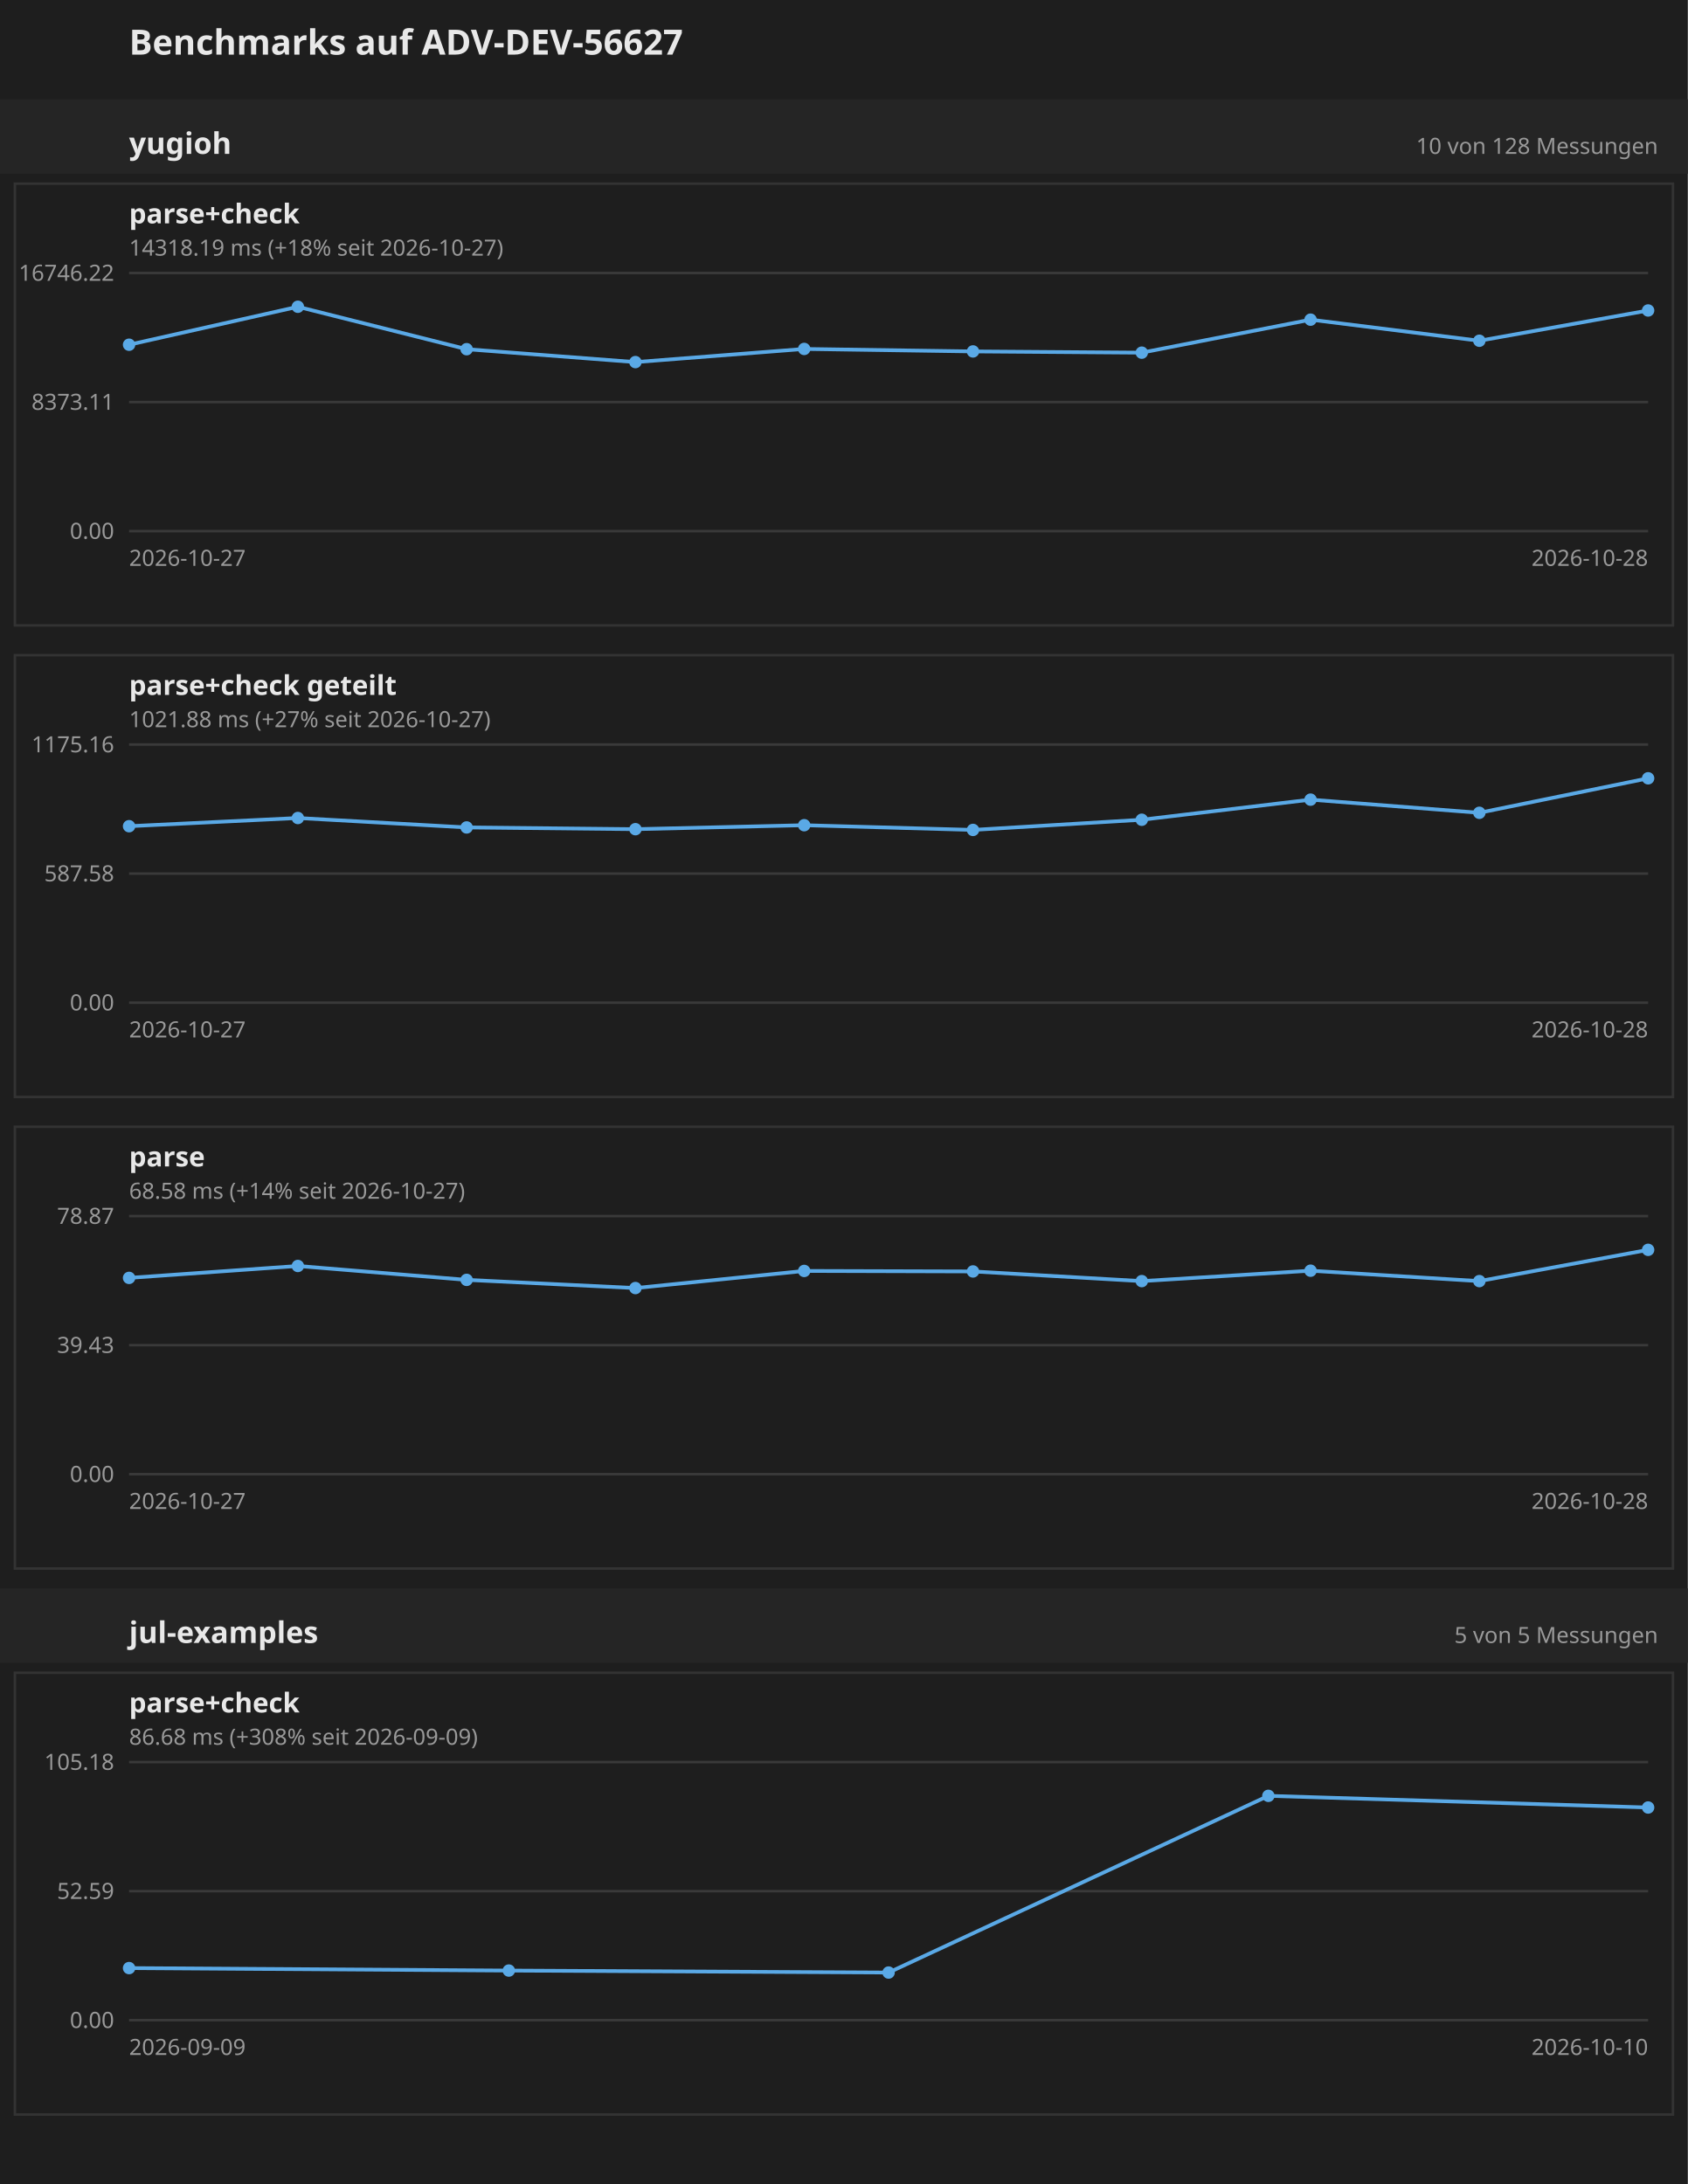
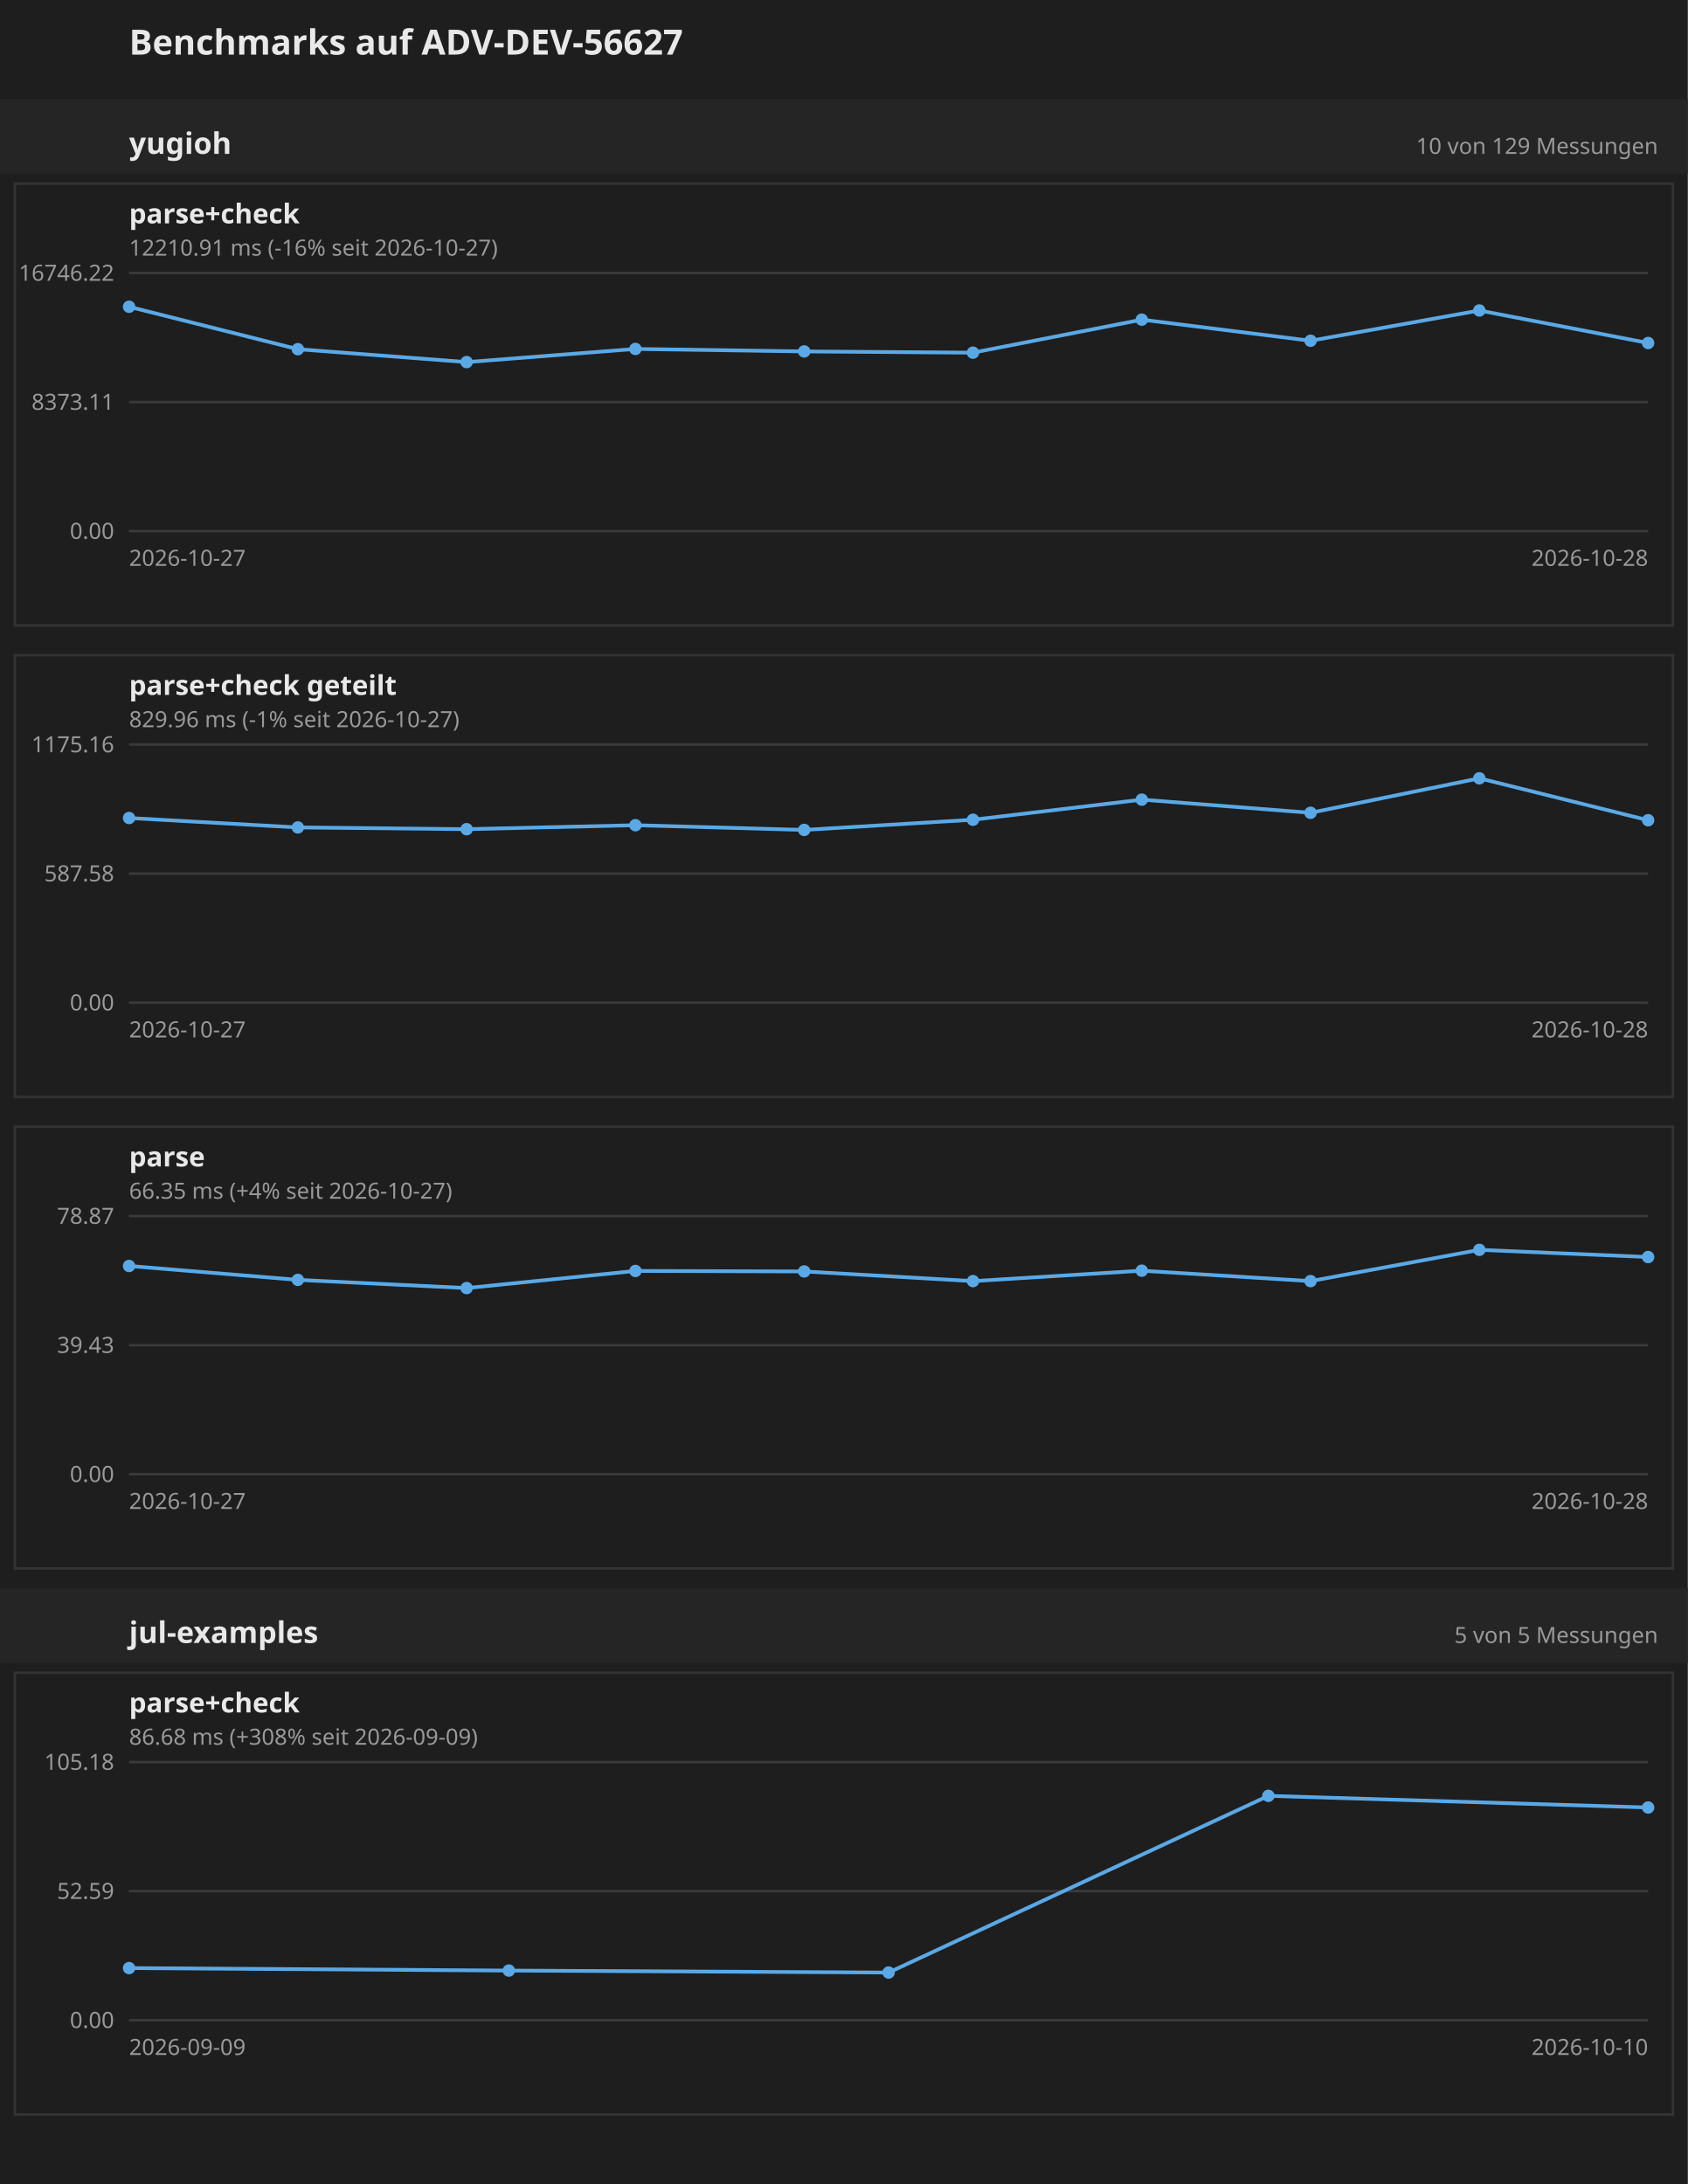
<svg xmlns="http://www.w3.org/2000/svg" width="680" height="880" font-family="sans-serif">
  <rect width="680" height="880" fill="#1e1e1e" />
  <text x="52" y="22" font-size="14" font-weight="bold" fill="#e8e8e8">Benchmarks auf ADV-DEV-56627</text>
  <g transform="translate(0 40)">
    <rect x="0" y="0" width="680" height="30" fill="#252525" />
    <text x="52" y="22" font-size="12" font-weight="bold" fill="#e8e8e8">yugioh</text>
-     <text x="668" y="22" text-anchor="end" font-size="9" fill="#999">10 von 128 Messungen</text>
+     <text x="668" y="22" text-anchor="end" font-size="9" fill="#999">10 von 129 Messungen</text>
    <g transform="translate(0 30)">
      <g transform="translate(0 0)">
        <rect x="6" y="4" width="668" height="178" fill="none" stroke="#333" />
        <text x="52" y="20" font-size="11" font-weight="bold" fill="#e8e8e8">parse+check</text>
-         <text x="52" y="33" font-size="9" fill="#999">14318.19 ms (+18% seit 2026-10-27)</text>
+         <text x="52" y="33" font-size="9" fill="#999">12210.91 ms (-16% seit 2026-10-27)</text>
        <line x1="52" y1="144.0" x2="664" y2="144.0" stroke="#3a3a3a" />
        <text x="46" y="144.0" text-anchor="end" dominant-baseline="middle" font-size="9" fill="#999">0.00</text>
        <line x1="52" y1="92.0" x2="664" y2="92.0" stroke="#3a3a3a" />
        <text x="46" y="92.0" text-anchor="end" dominant-baseline="middle" font-size="9" fill="#999">8373.11</text>
        <line x1="52" y1="40.0" x2="664" y2="40.0" stroke="#3a3a3a" />
        <text x="46" y="40.0" text-anchor="end" dominant-baseline="middle" font-size="9" fill="#999">16746.22</text>
        <text x="52" y="158" font-size="9" fill="#999">2026-10-27</text>
        <text x="664" y="158" text-anchor="end" font-size="9" fill="#999">2026-10-28</text>
-         <polyline fill="none" stroke="#5aa9e6" stroke-width="1.5" points="52.0,68.9 120.0,53.6 188.0,70.7 256.0,75.9 324.0,70.6 392.0,71.6 460.0,72.1 528.0,58.8 596.0,67.3 664.0,55.1" />
-         <circle cx="52.0" cy="68.9" r="2.5" fill="#5aa9e6" />
-         <circle cx="120.0" cy="53.6" r="2.5" fill="#5aa9e6" />
-         <circle cx="188.0" cy="70.7" r="2.5" fill="#5aa9e6" />
-         <circle cx="256.0" cy="75.9" r="2.5" fill="#5aa9e6" />
-         <circle cx="324.0" cy="70.6" r="2.5" fill="#5aa9e6" />
-         <circle cx="392.0" cy="71.6" r="2.5" fill="#5aa9e6" />
-         <circle cx="460.0" cy="72.1" r="2.5" fill="#5aa9e6" />
-         <circle cx="528.0" cy="58.8" r="2.5" fill="#5aa9e6" />
-         <circle cx="596.0" cy="67.3" r="2.5" fill="#5aa9e6" />
-         <circle cx="664.0" cy="55.1" r="2.5" fill="#5aa9e6" />
+         <polyline fill="none" stroke="#5aa9e6" stroke-width="1.5" points="52.0,53.6 120.0,70.7 188.0,75.9 256.0,70.6 324.0,71.6 392.0,72.1 460.0,58.8 528.0,67.3 596.0,55.1 664.0,68.2" />
+         <circle cx="52.0" cy="53.6" r="2.5" fill="#5aa9e6" />
+         <circle cx="120.0" cy="70.7" r="2.5" fill="#5aa9e6" />
+         <circle cx="188.0" cy="75.9" r="2.5" fill="#5aa9e6" />
+         <circle cx="256.0" cy="70.6" r="2.5" fill="#5aa9e6" />
+         <circle cx="324.0" cy="71.6" r="2.5" fill="#5aa9e6" />
+         <circle cx="392.0" cy="72.1" r="2.5" fill="#5aa9e6" />
+         <circle cx="460.0" cy="58.8" r="2.5" fill="#5aa9e6" />
+         <circle cx="528.0" cy="67.3" r="2.5" fill="#5aa9e6" />
+         <circle cx="596.0" cy="55.1" r="2.5" fill="#5aa9e6" />
+         <circle cx="664.0" cy="68.2" r="2.5" fill="#5aa9e6" />
      </g>
      <g transform="translate(0 190)">
        <rect x="6" y="4" width="668" height="178" fill="none" stroke="#333" />
        <text x="52" y="20" font-size="11" font-weight="bold" fill="#e8e8e8">parse+check geteilt</text>
-         <text x="52" y="33" font-size="9" fill="#999">1021.88 ms (+27% seit 2026-10-27)</text>
+         <text x="52" y="33" font-size="9" fill="#999">829.96 ms (-1% seit 2026-10-27)</text>
        <line x1="52" y1="144.0" x2="664" y2="144.0" stroke="#3a3a3a" />
        <text x="46" y="144.0" text-anchor="end" dominant-baseline="middle" font-size="9" fill="#999">0.00</text>
        <line x1="52" y1="92.0" x2="664" y2="92.0" stroke="#3a3a3a" />
        <text x="46" y="92.0" text-anchor="end" dominant-baseline="middle" font-size="9" fill="#999">587.58</text>
        <line x1="52" y1="40.0" x2="664" y2="40.0" stroke="#3a3a3a" />
        <text x="46" y="40.0" text-anchor="end" dominant-baseline="middle" font-size="9" fill="#999">1175.16</text>
        <text x="52" y="158" font-size="9" fill="#999">2026-10-27</text>
        <text x="664" y="158" text-anchor="end" font-size="9" fill="#999">2026-10-28</text>
-         <polyline fill="none" stroke="#5aa9e6" stroke-width="1.5" points="52.0,72.9 120.0,69.6 188.0,73.4 256.0,74.1 324.0,72.5 392.0,74.4 460.0,70.3 528.0,62.2 596.0,67.5 664.0,53.6" />
-         <circle cx="52.0" cy="72.9" r="2.5" fill="#5aa9e6" />
-         <circle cx="120.0" cy="69.6" r="2.5" fill="#5aa9e6" />
-         <circle cx="188.0" cy="73.4" r="2.5" fill="#5aa9e6" />
-         <circle cx="256.0" cy="74.1" r="2.5" fill="#5aa9e6" />
-         <circle cx="324.0" cy="72.5" r="2.5" fill="#5aa9e6" />
-         <circle cx="392.0" cy="74.4" r="2.5" fill="#5aa9e6" />
-         <circle cx="460.0" cy="70.3" r="2.5" fill="#5aa9e6" />
-         <circle cx="528.0" cy="62.2" r="2.5" fill="#5aa9e6" />
-         <circle cx="596.0" cy="67.5" r="2.5" fill="#5aa9e6" />
-         <circle cx="664.0" cy="53.6" r="2.5" fill="#5aa9e6" />
+         <polyline fill="none" stroke="#5aa9e6" stroke-width="1.5" points="52.0,69.6 120.0,73.4 188.0,74.1 256.0,72.5 324.0,74.4 392.0,70.3 460.0,62.2 528.0,67.5 596.0,53.6 664.0,70.5" />
+         <circle cx="52.0" cy="69.6" r="2.5" fill="#5aa9e6" />
+         <circle cx="120.0" cy="73.4" r="2.5" fill="#5aa9e6" />
+         <circle cx="188.0" cy="74.1" r="2.5" fill="#5aa9e6" />
+         <circle cx="256.0" cy="72.5" r="2.5" fill="#5aa9e6" />
+         <circle cx="324.0" cy="74.4" r="2.5" fill="#5aa9e6" />
+         <circle cx="392.0" cy="70.3" r="2.5" fill="#5aa9e6" />
+         <circle cx="460.0" cy="62.2" r="2.5" fill="#5aa9e6" />
+         <circle cx="528.0" cy="67.5" r="2.5" fill="#5aa9e6" />
+         <circle cx="596.0" cy="53.6" r="2.5" fill="#5aa9e6" />
+         <circle cx="664.0" cy="70.5" r="2.5" fill="#5aa9e6" />
      </g>
      <g transform="translate(0 380)">
        <rect x="6" y="4" width="668" height="178" fill="none" stroke="#333" />
        <text x="52" y="20" font-size="11" font-weight="bold" fill="#e8e8e8">parse</text>
-         <text x="52" y="33" font-size="9" fill="#999">68.58 ms (+14% seit 2026-10-27)</text>
+         <text x="52" y="33" font-size="9" fill="#999">66.35 ms (+4% seit 2026-10-27)</text>
        <line x1="52" y1="144.0" x2="664" y2="144.0" stroke="#3a3a3a" />
        <text x="46" y="144.0" text-anchor="end" dominant-baseline="middle" font-size="9" fill="#999">0.00</text>
        <line x1="52" y1="92.0" x2="664" y2="92.0" stroke="#3a3a3a" />
        <text x="46" y="92.0" text-anchor="end" dominant-baseline="middle" font-size="9" fill="#999">39.43</text>
        <line x1="52" y1="40.0" x2="664" y2="40.0" stroke="#3a3a3a" />
        <text x="46" y="40.0" text-anchor="end" dominant-baseline="middle" font-size="9" fill="#999">78.87</text>
        <text x="52" y="158" font-size="9" fill="#999">2026-10-27</text>
        <text x="664" y="158" text-anchor="end" font-size="9" fill="#999">2026-10-28</text>
-         <polyline fill="none" stroke="#5aa9e6" stroke-width="1.5" points="52.0,64.9 120.0,60.1 188.0,65.7 256.0,69.0 324.0,62.1 392.0,62.3 460.0,66.2 528.0,62.0 596.0,66.2 664.0,53.6" />
-         <circle cx="52.0" cy="64.9" r="2.5" fill="#5aa9e6" />
-         <circle cx="120.0" cy="60.1" r="2.5" fill="#5aa9e6" />
-         <circle cx="188.0" cy="65.7" r="2.5" fill="#5aa9e6" />
-         <circle cx="256.0" cy="69.0" r="2.5" fill="#5aa9e6" />
-         <circle cx="324.0" cy="62.1" r="2.5" fill="#5aa9e6" />
-         <circle cx="392.0" cy="62.3" r="2.5" fill="#5aa9e6" />
-         <circle cx="460.0" cy="66.2" r="2.5" fill="#5aa9e6" />
-         <circle cx="528.0" cy="62.0" r="2.5" fill="#5aa9e6" />
-         <circle cx="596.0" cy="66.2" r="2.5" fill="#5aa9e6" />
-         <circle cx="664.0" cy="53.6" r="2.5" fill="#5aa9e6" />
+         <polyline fill="none" stroke="#5aa9e6" stroke-width="1.5" points="52.0,60.1 120.0,65.7 188.0,69.0 256.0,62.1 324.0,62.3 392.0,66.2 460.0,62.0 528.0,66.2 596.0,53.6 664.0,56.5" />
+         <circle cx="52.0" cy="60.1" r="2.5" fill="#5aa9e6" />
+         <circle cx="120.0" cy="65.7" r="2.5" fill="#5aa9e6" />
+         <circle cx="188.0" cy="69.0" r="2.5" fill="#5aa9e6" />
+         <circle cx="256.0" cy="62.1" r="2.5" fill="#5aa9e6" />
+         <circle cx="324.0" cy="62.3" r="2.5" fill="#5aa9e6" />
+         <circle cx="392.0" cy="66.2" r="2.5" fill="#5aa9e6" />
+         <circle cx="460.0" cy="62.0" r="2.5" fill="#5aa9e6" />
+         <circle cx="528.0" cy="66.2" r="2.5" fill="#5aa9e6" />
+         <circle cx="596.0" cy="53.6" r="2.5" fill="#5aa9e6" />
+         <circle cx="664.0" cy="56.5" r="2.5" fill="#5aa9e6" />
      </g>
    </g>
  </g>
  <g transform="translate(0 640)">
    <rect x="0" y="0" width="680" height="30" fill="#252525" />
    <text x="52" y="22" font-size="12" font-weight="bold" fill="#e8e8e8">jul-examples</text>
    <text x="668" y="22" text-anchor="end" font-size="9" fill="#999">5 von 5 Messungen</text>
    <g transform="translate(0 30)">
      <g transform="translate(0 0)">
        <rect x="6" y="4" width="668" height="178" fill="none" stroke="#333" />
        <text x="52" y="20" font-size="11" font-weight="bold" fill="#e8e8e8">parse+check</text>
        <text x="52" y="33" font-size="9" fill="#999">86.68 ms (+308% seit 2026-09-09)</text>
        <line x1="52" y1="144.0" x2="664" y2="144.0" stroke="#3a3a3a" />
        <text x="46" y="144.0" text-anchor="end" dominant-baseline="middle" font-size="9" fill="#999">0.00</text>
        <line x1="52" y1="92.0" x2="664" y2="92.0" stroke="#3a3a3a" />
        <text x="46" y="92.0" text-anchor="end" dominant-baseline="middle" font-size="9" fill="#999">52.59</text>
        <line x1="52" y1="40.0" x2="664" y2="40.0" stroke="#3a3a3a" />
        <text x="46" y="40.0" text-anchor="end" dominant-baseline="middle" font-size="9" fill="#999">105.18</text>
        <text x="52" y="158" font-size="9" fill="#999">2026-09-09</text>
        <text x="664" y="158" text-anchor="end" font-size="9" fill="#999">2026-10-10</text>
        <polyline fill="none" stroke="#5aa9e6" stroke-width="1.5" points="52.0,123.0 205.0,124.0 358.0,124.8 511.0,53.6 664.0,58.3" />
        <circle cx="52.0" cy="123.0" r="2.5" fill="#5aa9e6" />
        <circle cx="205.0" cy="124.0" r="2.5" fill="#5aa9e6" />
        <circle cx="358.0" cy="124.8" r="2.5" fill="#5aa9e6" />
        <circle cx="511.0" cy="53.6" r="2.5" fill="#5aa9e6" />
        <circle cx="664.0" cy="58.3" r="2.5" fill="#5aa9e6" />
      </g>
    </g>
  </g>
</svg>
